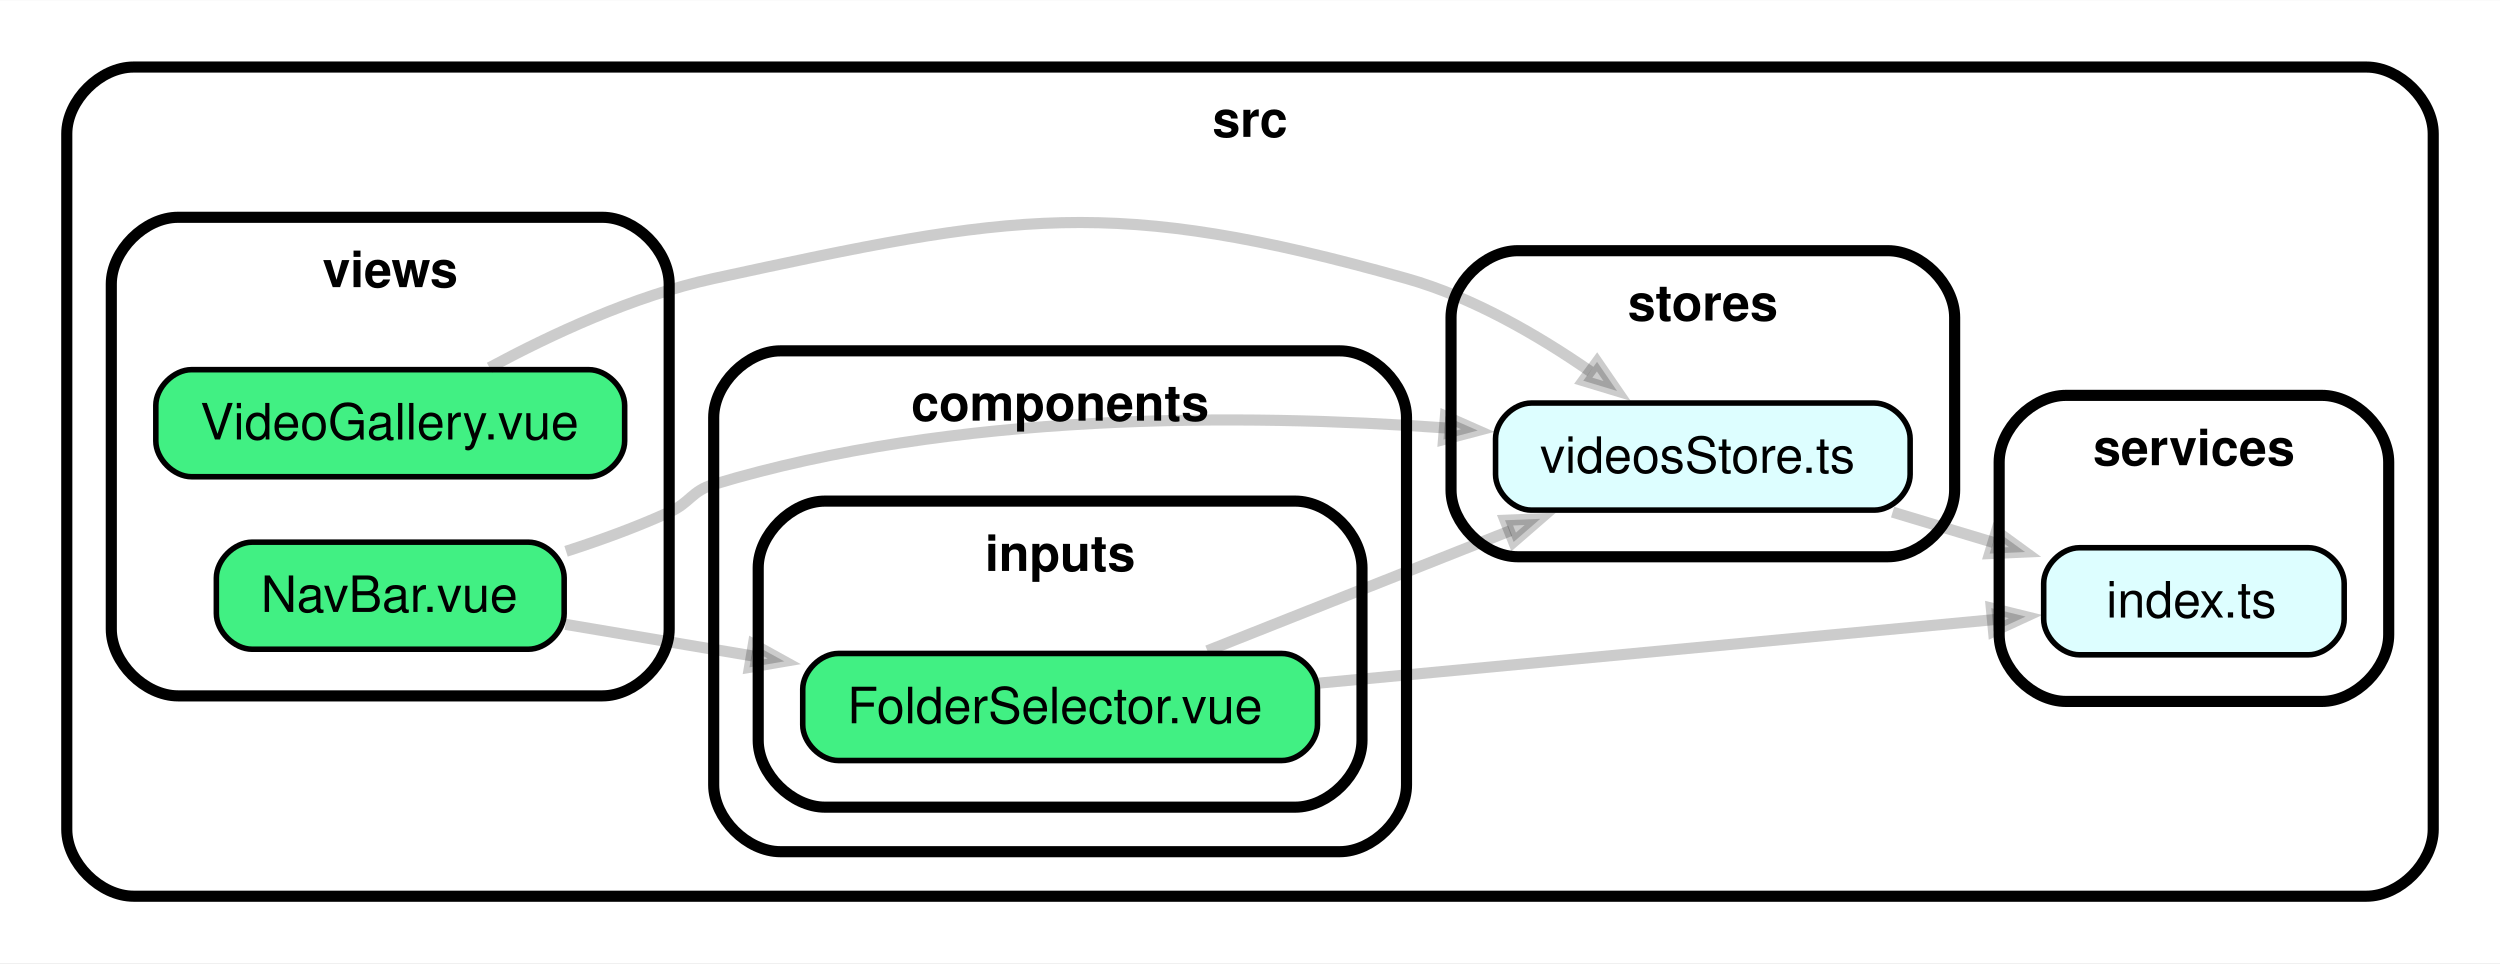
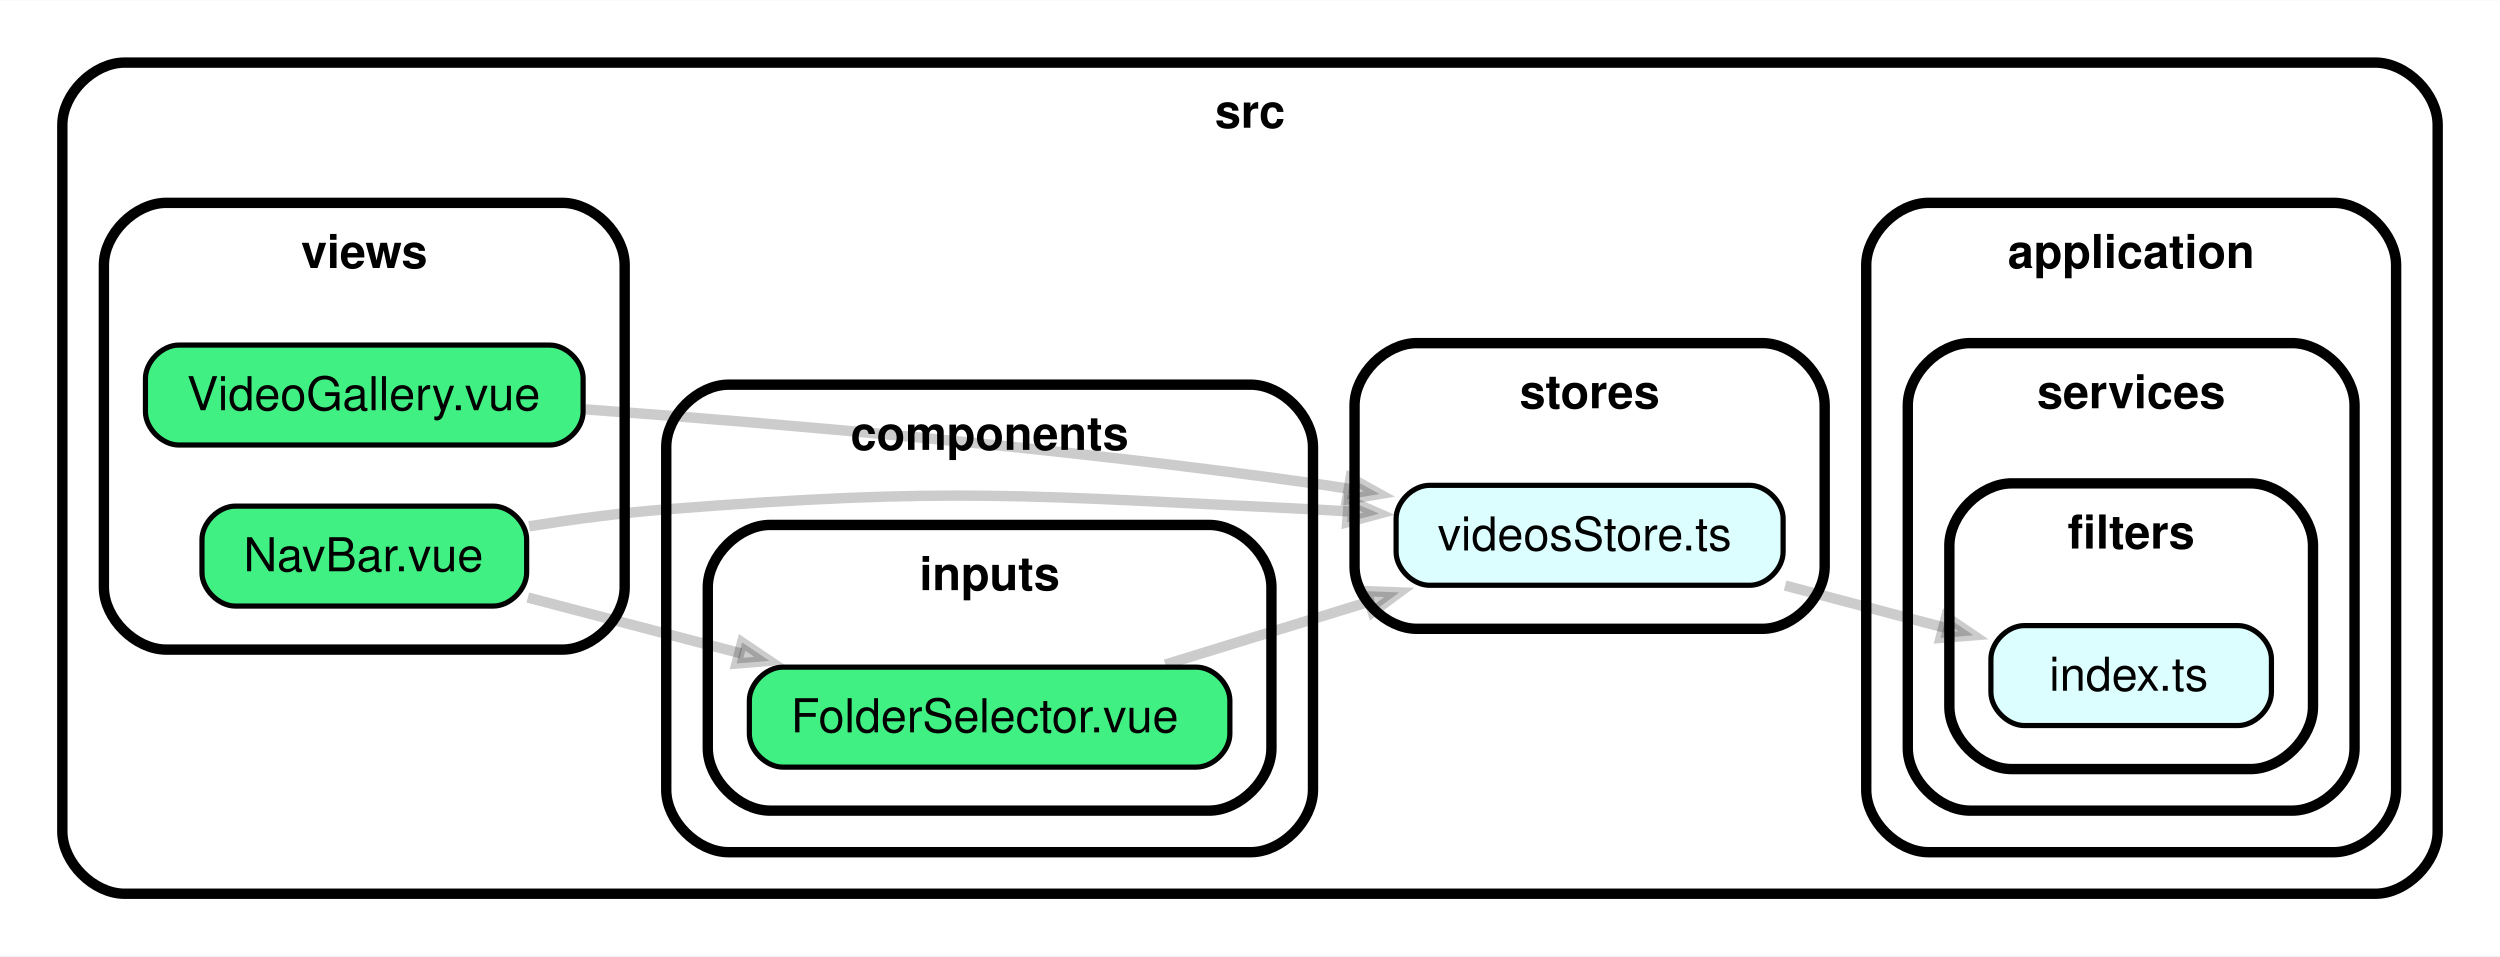
- <svg xmlns="http://www.w3.org/2000/svg" xmlns:xlink="http://www.w3.org/1999/xlink" width="449pt" height="173pt" viewBox="0.00 0.00 449.25 173.00">
-   <g id="graph0" class="graph" transform="scale(1 1) rotate(0) translate(4 169)">
-     <polygon fill="white" stroke="none" points="-4,4 -4,-169 445.25,-169 445.25,4 -4,4" />
+ <svg xmlns="http://www.w3.org/2000/svg" xmlns:xlink="http://www.w3.org/1999/xlink" width="481pt" height="184pt" viewBox="0.00 0.00 481.25 184.00">
+   <g id="graph0" class="graph" transform="scale(1 1) rotate(0) translate(4 180)">
+     <polygon fill="white" stroke="none" points="-4,4 -4,-180 477.25,-180 477.25,4 -4,4" />
    <g id="clust1" class="cluster">
-       <path fill="#ffffff" stroke="black" stroke-width="2" d="M20,-8C20,-8 421.25,-8 421.25,-8 427.25,-8 433.25,-14 433.25,-20 433.25,-20 433.25,-145 433.25,-145 433.25,-151 427.25,-157 421.25,-157 421.25,-157 20,-157 20,-157 14,-157 8,-151 8,-145 8,-145 8,-20 8,-20 8,-14 14,-8 20,-8" />
-       <text text-anchor="middle" x="220.62" y="-144.45" font-family="Helvetica,sans-Serif" font-weight="bold" font-size="9.00">src</text>
+       <path fill="#ffffff" stroke="black" stroke-width="2" d="M20,-8C20,-8 453.25,-8 453.25,-8 459.25,-8 465.25,-14 465.25,-20 465.25,-20 465.25,-156 465.25,-156 465.25,-162 459.25,-168 453.25,-168 453.25,-168 20,-168 20,-168 14,-168 8,-162 8,-156 8,-156 8,-20 8,-20 8,-14 14,-8 20,-8" />
+       <text text-anchor="middle" x="236.62" y="-155.45" font-family="Helvetica,sans-Serif" font-weight="bold" font-size="9.00">src</text>
    </g>
    <g id="clust2" class="cluster">
+       <path fill="#ffffff" stroke="black" stroke-width="2" d="M367.25,-16C367.25,-16 445.25,-16 445.25,-16 451.25,-16 457.25,-22 457.25,-28 457.25,-28 457.25,-129 457.25,-129 457.25,-135 451.25,-141 445.25,-141 445.25,-141 367.25,-141 367.25,-141 361.25,-141 355.25,-135 355.25,-129 355.25,-129 355.25,-28 355.25,-28 355.25,-22 361.25,-16 367.25,-16" />
+       <text text-anchor="middle" x="406.25" y="-128.45" font-family="Helvetica,sans-Serif" font-weight="bold" font-size="9.00">application</text>
+     </g>
+     <g id="clust3" class="cluster">
+       <path fill="#ffffff" stroke="black" stroke-width="2" d="M375.25,-24C375.25,-24 437.25,-24 437.25,-24 443.25,-24 449.25,-30 449.25,-36 449.25,-36 449.25,-102 449.25,-102 449.25,-108 443.25,-114 437.25,-114 437.25,-114 375.25,-114 375.25,-114 369.25,-114 363.25,-108 363.25,-102 363.25,-102 363.25,-36 363.25,-36 363.25,-30 369.25,-24 375.25,-24" />
+       <text text-anchor="middle" x="406.25" y="-101.45" font-family="Helvetica,sans-Serif" font-weight="bold" font-size="9.00">services</text>
+     </g>
+     <g id="clust4" class="cluster">
+       <path fill="#ffffff" stroke="black" stroke-width="2" d="M383.25,-32C383.25,-32 429.25,-32 429.25,-32 435.25,-32 441.25,-38 441.25,-44 441.25,-44 441.25,-75 441.25,-75 441.25,-81 435.25,-87 429.25,-87 429.25,-87 383.25,-87 383.25,-87 377.25,-87 371.25,-81 371.25,-75 371.25,-75 371.25,-44 371.25,-44 371.25,-38 377.25,-32 383.25,-32" />
+       <text text-anchor="middle" x="406.25" y="-74.45" font-family="Helvetica,sans-Serif" font-weight="bold" font-size="9.00">filters</text>
+     </g>
+     <g id="clust7" class="cluster">
+       <path fill="#ffffff" stroke="black" stroke-width="2" d="M268.75,-59C268.75,-59 335.25,-59 335.25,-59 341.25,-59 347.25,-65 347.25,-71 347.25,-71 347.25,-102 347.25,-102 347.25,-108 341.25,-114 335.25,-114 335.25,-114 268.75,-114 268.75,-114 262.75,-114 256.75,-108 256.75,-102 256.75,-102 256.75,-71 256.75,-71 256.75,-65 262.75,-59 268.75,-59" />
+       <text text-anchor="middle" x="302" y="-101.45" font-family="Helvetica,sans-Serif" font-weight="bold" font-size="9.00">stores</text>
+     </g>
+     <g id="clust5" class="cluster">
      <path fill="#ffffff" stroke="black" stroke-width="2" d="M136.25,-16C136.25,-16 236.75,-16 236.75,-16 242.75,-16 248.75,-22 248.75,-28 248.75,-28 248.75,-94 248.75,-94 248.75,-100 242.75,-106 236.75,-106 236.75,-106 136.25,-106 136.25,-106 130.25,-106 124.25,-100 124.25,-94 124.25,-94 124.25,-28 124.25,-28 124.25,-22 130.25,-16 136.25,-16" />
      <text text-anchor="middle" x="186.5" y="-93.45" font-family="Helvetica,sans-Serif" font-weight="bold" font-size="9.00">components</text>
    </g>
-     <g id="clust3" class="cluster">
+     <g id="clust6" class="cluster">
      <path fill="#ffffff" stroke="black" stroke-width="2" d="M144.25,-24C144.25,-24 228.75,-24 228.75,-24 234.75,-24 240.75,-30 240.75,-36 240.75,-36 240.75,-67 240.75,-67 240.75,-73 234.75,-79 228.75,-79 228.75,-79 144.25,-79 144.25,-79 138.25,-79 132.25,-73 132.25,-67 132.25,-67 132.25,-36 132.25,-36 132.25,-30 138.25,-24 144.25,-24" />
      <text text-anchor="middle" x="186.5" y="-66.45" font-family="Helvetica,sans-Serif" font-weight="bold" font-size="9.00">inputs</text>
    </g>
-     <g id="clust5" class="cluster">
-       <path fill="#ffffff" stroke="black" stroke-width="2" d="M268.75,-69C268.75,-69 335.25,-69 335.25,-69 341.25,-69 347.25,-75 347.25,-81 347.25,-81 347.25,-112 347.25,-112 347.25,-118 341.25,-124 335.25,-124 335.25,-124 268.75,-124 268.75,-124 262.75,-124 256.75,-118 256.75,-112 256.75,-112 256.75,-81 256.75,-81 256.75,-75 262.75,-69 268.75,-69" />
-       <text text-anchor="middle" x="302" y="-111.45" font-family="Helvetica,sans-Serif" font-weight="bold" font-size="9.00">stores</text>
-     </g>
-     <g id="clust4" class="cluster">
-       <path fill="#ffffff" stroke="black" stroke-width="2" d="M367.25,-43C367.25,-43 413.25,-43 413.25,-43 419.25,-43 425.25,-49 425.25,-55 425.25,-55 425.25,-86 425.25,-86 425.25,-92 419.25,-98 413.25,-98 413.25,-98 367.25,-98 367.25,-98 361.25,-98 355.25,-92 355.25,-86 355.25,-86 355.25,-55 355.25,-55 355.25,-49 361.25,-43 367.25,-43" />
-       <text text-anchor="middle" x="390.25" y="-85.45" font-family="Helvetica,sans-Serif" font-weight="bold" font-size="9.00">services</text>
-     </g>
-     <g id="clust6" class="cluster">
-       <path fill="#ffffff" stroke="black" stroke-width="2" d="M28,-44C28,-44 104.25,-44 104.25,-44 110.25,-44 116.25,-50 116.25,-56 116.25,-56 116.25,-118 116.25,-118 116.25,-124 110.25,-130 104.25,-130 104.25,-130 28,-130 28,-130 22,-130 16,-124 16,-118 16,-118 16,-56 16,-56 16,-50 22,-44 28,-44" />
-       <text text-anchor="middle" x="66.12" y="-117.45" font-family="Helvetica,sans-Serif" font-weight="bold" font-size="9.00">views</text>
+     <g id="clust8" class="cluster">
+       <path fill="#ffffff" stroke="black" stroke-width="2" d="M28,-55C28,-55 104.25,-55 104.25,-55 110.25,-55 116.25,-61 116.25,-67 116.25,-67 116.25,-129 116.25,-129 116.25,-135 110.25,-141 104.25,-141 104.25,-141 28,-141 28,-141 22,-141 16,-135 16,-129 16,-129 16,-67 16,-67 16,-61 22,-55 28,-55" />
+       <text text-anchor="middle" x="66.12" y="-128.45" font-family="Helvetica,sans-Serif" font-weight="bold" font-size="9.00">views</text>
    </g>
    <g id="node1" class="node">
      <g id="a_node1">
+         <a xlink:href="src/application/services/filters/index.ts" xlink:title="index.ts">
+           <path fill="#ddfeff" stroke="black" d="M426.83,-59.62C426.83,-59.62 385.67,-59.62 385.67,-59.62 382.46,-59.62 379.25,-56.42 379.25,-53.21 379.25,-53.21 379.25,-46.79 379.25,-46.79 379.25,-43.58 382.46,-40.38 385.67,-40.38 385.67,-40.38 426.83,-40.38 426.83,-40.38 430.04,-40.38 433.25,-43.58 433.25,-46.79 433.25,-46.79 433.25,-53.21 433.25,-53.21 433.25,-56.42 430.04,-59.62 426.83,-59.62" />
+           <text text-anchor="start" x="390.5" y="-47.08" font-family="Helvetica,sans-Serif" font-size="9.00">index.ts</text>
+         </a>
+       </g>
+     </g>
+     <g id="node2" class="node">
+       <g id="a_node2">
        <a xlink:href="src/components/inputs/FolderSelector.vue" xlink:title="FolderSelector.vue">
          <path fill="#41f083" stroke="black" d="M226.33,-51.62C226.33,-51.62 146.67,-51.62 146.67,-51.62 143.46,-51.62 140.25,-48.42 140.25,-45.21 140.25,-45.21 140.25,-38.79 140.25,-38.79 140.25,-35.58 143.46,-32.38 146.67,-32.38 146.67,-32.38 226.33,-32.38 226.33,-32.38 229.54,-32.38 232.75,-35.58 232.75,-38.79 232.75,-38.79 232.75,-45.21 232.75,-45.21 232.75,-48.42 229.54,-51.62 226.33,-51.62" />
          <text text-anchor="start" x="148.25" y="-39.08" font-family="Helvetica,sans-Serif" font-size="9.00">FolderSelector.vue</text>
        </a>
      </g>
    </g>
-     <g id="node2" class="node">
-       <g id="a_node2">
-         <a xlink:href="src/services/index.ts" xlink:title="index.ts">
-           <path fill="#ddfeff" stroke="black" d="M410.83,-70.62C410.83,-70.62 369.67,-70.62 369.67,-70.62 366.46,-70.62 363.25,-67.42 363.25,-64.21 363.25,-64.21 363.25,-57.79 363.25,-57.79 363.25,-54.58 366.46,-51.38 369.67,-51.38 369.67,-51.38 410.83,-51.38 410.83,-51.38 414.04,-51.38 417.25,-54.58 417.25,-57.79 417.25,-57.79 417.25,-64.21 417.25,-64.21 417.25,-67.42 414.04,-70.62 410.83,-70.62" />
-           <text text-anchor="start" x="374.5" y="-58.08" font-family="Helvetica,sans-Serif" font-size="9.00">index.ts</text>
+     <g id="node3" class="node">
+       <g id="a_node3">
+         <a xlink:href="src/stores/videosStore.ts" xlink:title="videosStore.ts">
+           <path fill="#ddfeff" stroke="black" d="M332.83,-86.62C332.83,-86.62 271.17,-86.62 271.17,-86.62 267.96,-86.62 264.75,-83.42 264.75,-80.21 264.75,-80.21 264.75,-73.79 264.75,-73.79 264.75,-70.58 267.96,-67.38 271.17,-67.38 271.17,-67.38 332.83,-67.38 332.83,-67.38 336.04,-67.38 339.25,-70.58 339.25,-73.79 339.25,-73.79 339.25,-80.21 339.25,-80.21 339.25,-83.42 336.04,-86.62 332.83,-86.62" />
+           <text text-anchor="start" x="272.75" y="-74.08" font-family="Helvetica,sans-Serif" font-size="9.00">videosStore.ts</text>
        </a>
      </g>
    </g>
    <g id="edge1" class="edge">
-       <path fill="none" stroke="#000000" stroke-width="2" stroke-opacity="0.2" d="M233.03,-46.29C269.83,-49.75 320.88,-54.56 354.47,-57.72" />
-       <polygon fill="#000000" fill-opacity="0.2" stroke="#000000" stroke-width="2" stroke-opacity="0.2" points="353.84,-59.77 360.01,-58.25 354.24,-55.59 353.84,-59.77" />
-     </g>
-     <g id="node3" class="node">
-       <g id="a_node3">
-         <a xlink:href="src/stores/videosStore.ts" xlink:title="videosStore.ts">
-           <path fill="#ddfeff" stroke="black" d="M332.83,-96.62C332.83,-96.62 271.17,-96.62 271.17,-96.62 267.96,-96.62 264.75,-93.42 264.75,-90.21 264.75,-90.21 264.75,-83.79 264.75,-83.79 264.75,-80.58 267.96,-77.38 271.17,-77.38 271.17,-77.38 332.83,-77.38 332.83,-77.38 336.04,-77.38 339.25,-80.58 339.25,-83.79 339.25,-83.79 339.25,-90.21 339.25,-90.21 339.25,-93.42 336.04,-96.62 332.83,-96.62" />
-           <text text-anchor="start" x="272.75" y="-84.08" font-family="Helvetica,sans-Serif" font-size="9.00">videosStore.ts</text>
-         </a>
-       </g>
+       <path fill="none" stroke="#000000" stroke-width="2" stroke-opacity="0.2" d="M220.33,-52.12C232.68,-55.93 246.88,-60.31 259.9,-64.33" />
+       <polygon fill="#000000" fill-opacity="0.2" stroke="#000000" stroke-width="2" stroke-opacity="0.2" points="259,-66.25 265.35,-66.01 260.24,-62.23 259,-66.25" />
    </g>
    <g id="edge2" class="edge">
-       <path fill="none" stroke="#000000" stroke-width="2" stroke-opacity="0.2" d="M212.97,-52.1C229.04,-58.47 249.96,-66.76 267.38,-73.67" />
-       <polygon fill="#000000" fill-opacity="0.2" stroke="#000000" stroke-width="2" stroke-opacity="0.2" points="266.45,-75.56 272.8,-75.82 268,-71.66 266.45,-75.56" />
-     </g>
-     <g id="edge3" class="edge">
-       <path fill="none" stroke="#000000" stroke-width="2" stroke-opacity="0.2" d="M336.1,-77.02C342.04,-75.23 348.24,-73.36 354.23,-71.56" />
-       <polygon fill="#000000" fill-opacity="0.2" stroke="#000000" stroke-width="2" stroke-opacity="0.2" points="354.76,-73.59 359.9,-69.85 353.54,-69.57 354.76,-73.59" />
+       <path fill="none" stroke="#000000" stroke-width="2" stroke-opacity="0.2" d="M339.63,-67.33C349.64,-64.68 360.47,-61.82 370.38,-59.21" />
+       <polygon fill="#000000" fill-opacity="0.2" stroke="#000000" stroke-width="2" stroke-opacity="0.2" points="370.63,-61.31 375.89,-57.75 369.56,-57.25 370.63,-61.31" />
    </g>
    <g id="node4" class="node">
      <g id="a_node4">
        <a xlink:href="src/views/NavBar.vue" xlink:title="NavBar.vue">
-           <path fill="#41f083" stroke="black" d="M90.96,-71.62C90.96,-71.62 41.29,-71.62 41.29,-71.62 38.08,-71.62 34.88,-68.42 34.88,-65.21 34.88,-65.21 34.88,-58.79 34.88,-58.79 34.88,-55.58 38.08,-52.38 41.29,-52.38 41.29,-52.38 90.96,-52.38 90.96,-52.38 94.17,-52.38 97.38,-55.58 97.38,-58.79 97.38,-58.79 97.38,-65.21 97.38,-65.21 97.38,-68.42 94.17,-71.62 90.96,-71.62" />
-           <text text-anchor="start" x="42.88" y="-59.08" font-family="Helvetica,sans-Serif" font-size="9.00">NavBar.vue</text>
+           <path fill="#41f083" stroke="black" d="M90.96,-82.62C90.96,-82.62 41.29,-82.62 41.29,-82.62 38.08,-82.62 34.88,-79.42 34.88,-76.21 34.88,-76.21 34.88,-69.79 34.88,-69.79 34.88,-66.58 38.08,-63.38 41.29,-63.38 41.29,-63.38 90.96,-63.38 90.96,-63.38 94.17,-63.38 97.38,-66.58 97.38,-69.79 97.38,-69.79 97.38,-76.21 97.38,-76.21 97.38,-79.42 94.17,-82.62 90.96,-82.62" />
+           <text text-anchor="start" x="42.88" y="-70.08" font-family="Helvetica,sans-Serif" font-size="9.00">NavBar.vue</text>
        </a>
      </g>
    </g>
+     <g id="edge3" class="edge">
+       <path fill="none" stroke="#000000" stroke-width="2" stroke-opacity="0.2" d="M97.61,-65.02C110.09,-61.75 124.82,-57.89 138.61,-54.28" />
+       <polygon fill="#000000" fill-opacity="0.2" stroke="#000000" stroke-width="2" stroke-opacity="0.2" points="138.85,-56.39 144.12,-52.84 137.79,-52.32 138.85,-56.39" />
+     </g>
    <g id="edge4" class="edge">
-       <path fill="none" stroke="#000000" stroke-width="2" stroke-opacity="0.2" d="M97.61,-56.85C107.87,-55.12 119.65,-53.13 131.19,-51.18" />
-       <polygon fill="#000000" fill-opacity="0.2" stroke="#000000" stroke-width="2" stroke-opacity="0.2" points="131.38,-53.27 136.94,-50.2 130.68,-49.13 131.38,-53.27" />
-     </g>
-     <g id="edge5" class="edge">
-       <path fill="none" stroke="#000000" stroke-width="2" stroke-opacity="0.2" d="M97.72,-69.98C103.97,-71.99 110.41,-74.34 116.25,-77 120.07,-78.74 120.24,-80.79 124.25,-82 167.46,-95.06 219.34,-94.76 255.68,-92.15" />
-       <polygon fill="#000000" fill-opacity="0.2" stroke="#000000" stroke-width="2" stroke-opacity="0.2" points="255.74,-94.25 261.55,-91.68 255.4,-90.06 255.74,-94.25" />
+       <path fill="none" stroke="#000000" stroke-width="2" stroke-opacity="0.2" d="M97.85,-78.74C106.37,-80.09 115.64,-81.33 124.25,-82 179.41,-86.32 193.48,-84.64 248.75,-82 250.98,-81.89 253.26,-81.76 255.56,-81.61" />
+       <polygon fill="#000000" fill-opacity="0.2" stroke="#000000" stroke-width="2" stroke-opacity="0.2" points="255.65,-83.71 261.47,-81.17 255.33,-79.52 255.65,-83.71" />
    </g>
    <g id="node5" class="node">
      <g id="a_node5">
        <a xlink:href="src/views/VideoGallery.vue" xlink:title="VideoGallery.vue">
-           <path fill="#41f083" stroke="black" d="M101.83,-102.62C101.83,-102.62 30.42,-102.62 30.42,-102.62 27.21,-102.62 24,-99.42 24,-96.21 24,-96.21 24,-89.79 24,-89.79 24,-86.58 27.21,-83.38 30.42,-83.38 30.42,-83.38 101.83,-83.38 101.83,-83.38 105.04,-83.38 108.25,-86.58 108.25,-89.79 108.25,-89.79 108.25,-96.21 108.25,-96.21 108.25,-99.42 105.04,-102.62 101.83,-102.62" />
-           <text text-anchor="start" x="32" y="-90.08" font-family="Helvetica,sans-Serif" font-size="9.00">VideoGallery.vue</text>
+           <path fill="#41f083" stroke="black" d="M101.83,-113.62C101.83,-113.62 30.42,-113.62 30.42,-113.62 27.21,-113.62 24,-110.42 24,-107.21 24,-107.21 24,-100.79 24,-100.79 24,-97.58 27.21,-94.38 30.42,-94.38 30.42,-94.38 101.83,-94.38 101.83,-94.38 105.04,-94.38 108.25,-97.58 108.25,-100.79 108.25,-100.79 108.25,-107.21 108.25,-107.21 108.25,-110.42 105.04,-113.62 101.83,-113.62" />
+           <text text-anchor="start" x="32" y="-101.08" font-family="Helvetica,sans-Serif" font-size="9.00">VideoGallery.vue</text>
        </a>
      </g>
    </g>
-     <g id="edge6" class="edge">
-       <path fill="none" stroke="#000000" stroke-width="2" stroke-opacity="0.2" d="M83.96,-102.98C95,-108.93 109.98,-115.91 124.25,-119 178.33,-130.73 195.49,-134.01 248.75,-119 260.59,-115.66 272.39,-108.81 281.78,-102.3" />
-       <polygon fill="#000000" fill-opacity="0.2" stroke="#000000" stroke-width="2" stroke-opacity="0.2" points="282.99,-104.02 286.59,-98.79 280.51,-100.63 282.99,-104.02" />
+     <g id="edge5" class="edge">
+       <path fill="none" stroke="#000000" stroke-width="2" stroke-opacity="0.2" d="M108.74,-101.24C145.63,-98.53 200.93,-93.8 248.75,-87 251.15,-86.66 253.61,-86.28 256.09,-85.88" />
+       <polygon fill="#000000" fill-opacity="0.2" stroke="#000000" stroke-width="2" stroke-opacity="0.2" points="255.99,-88.03 261.55,-84.95 255.28,-83.89 255.99,-88.03" />
    </g>
  </g>
</svg>
